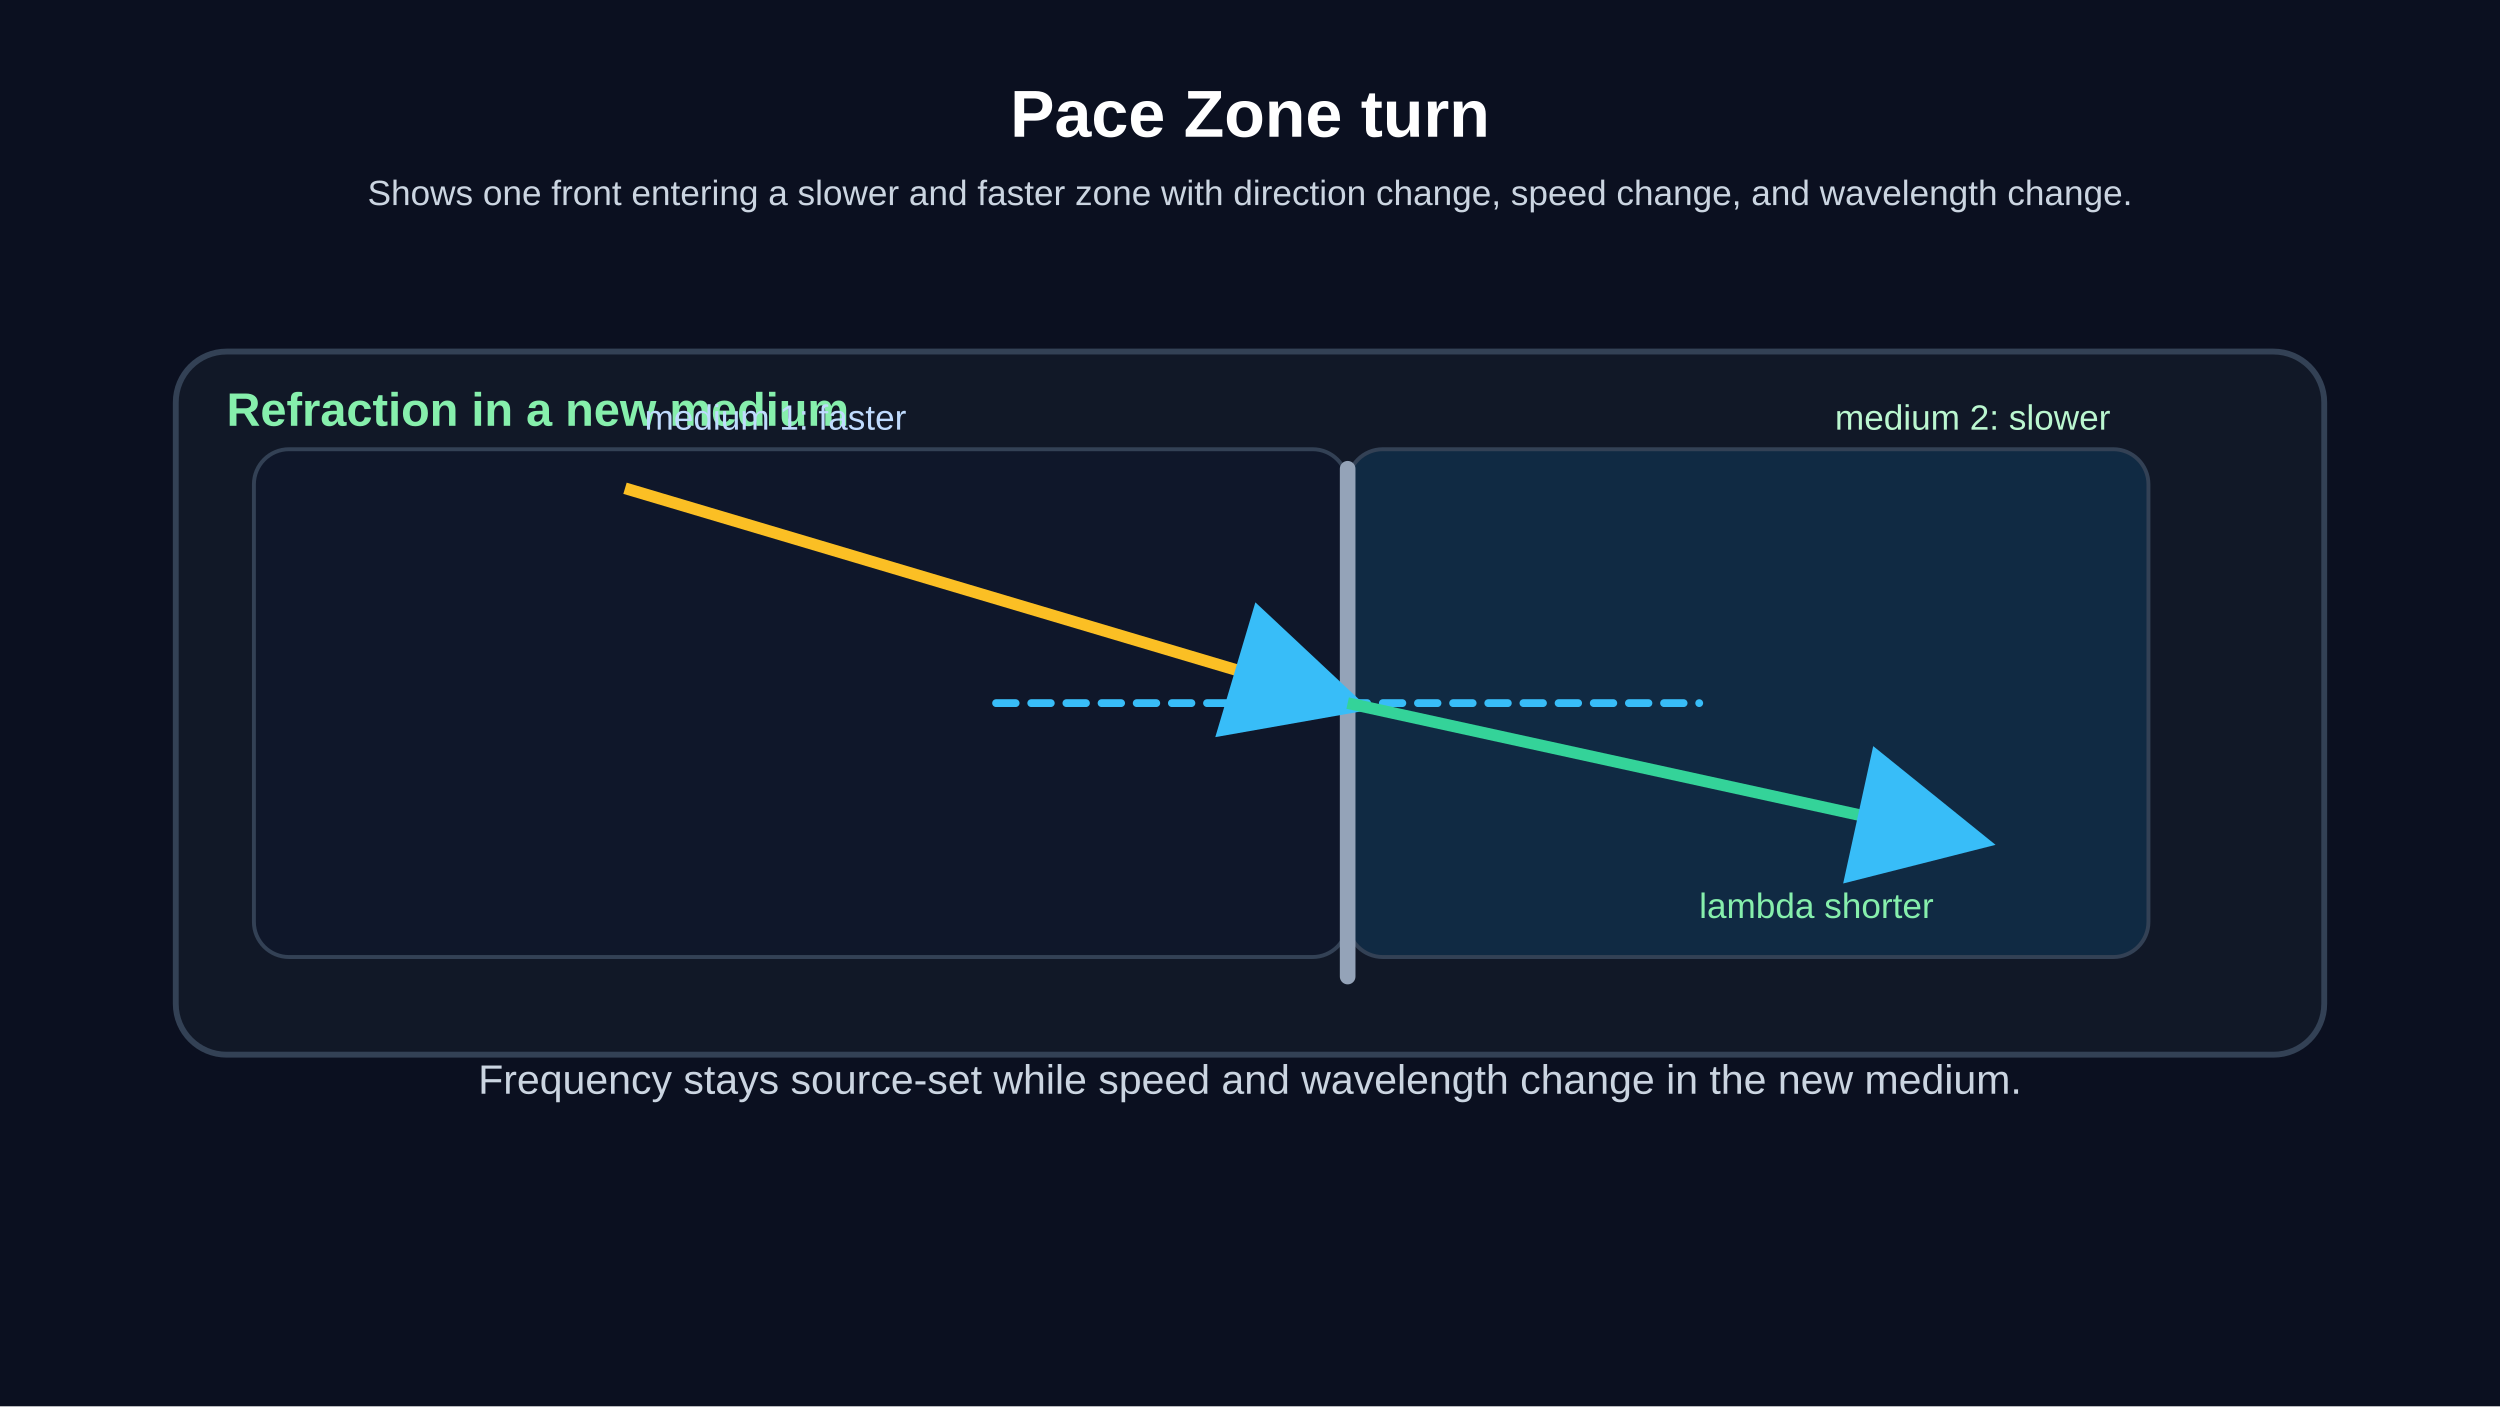
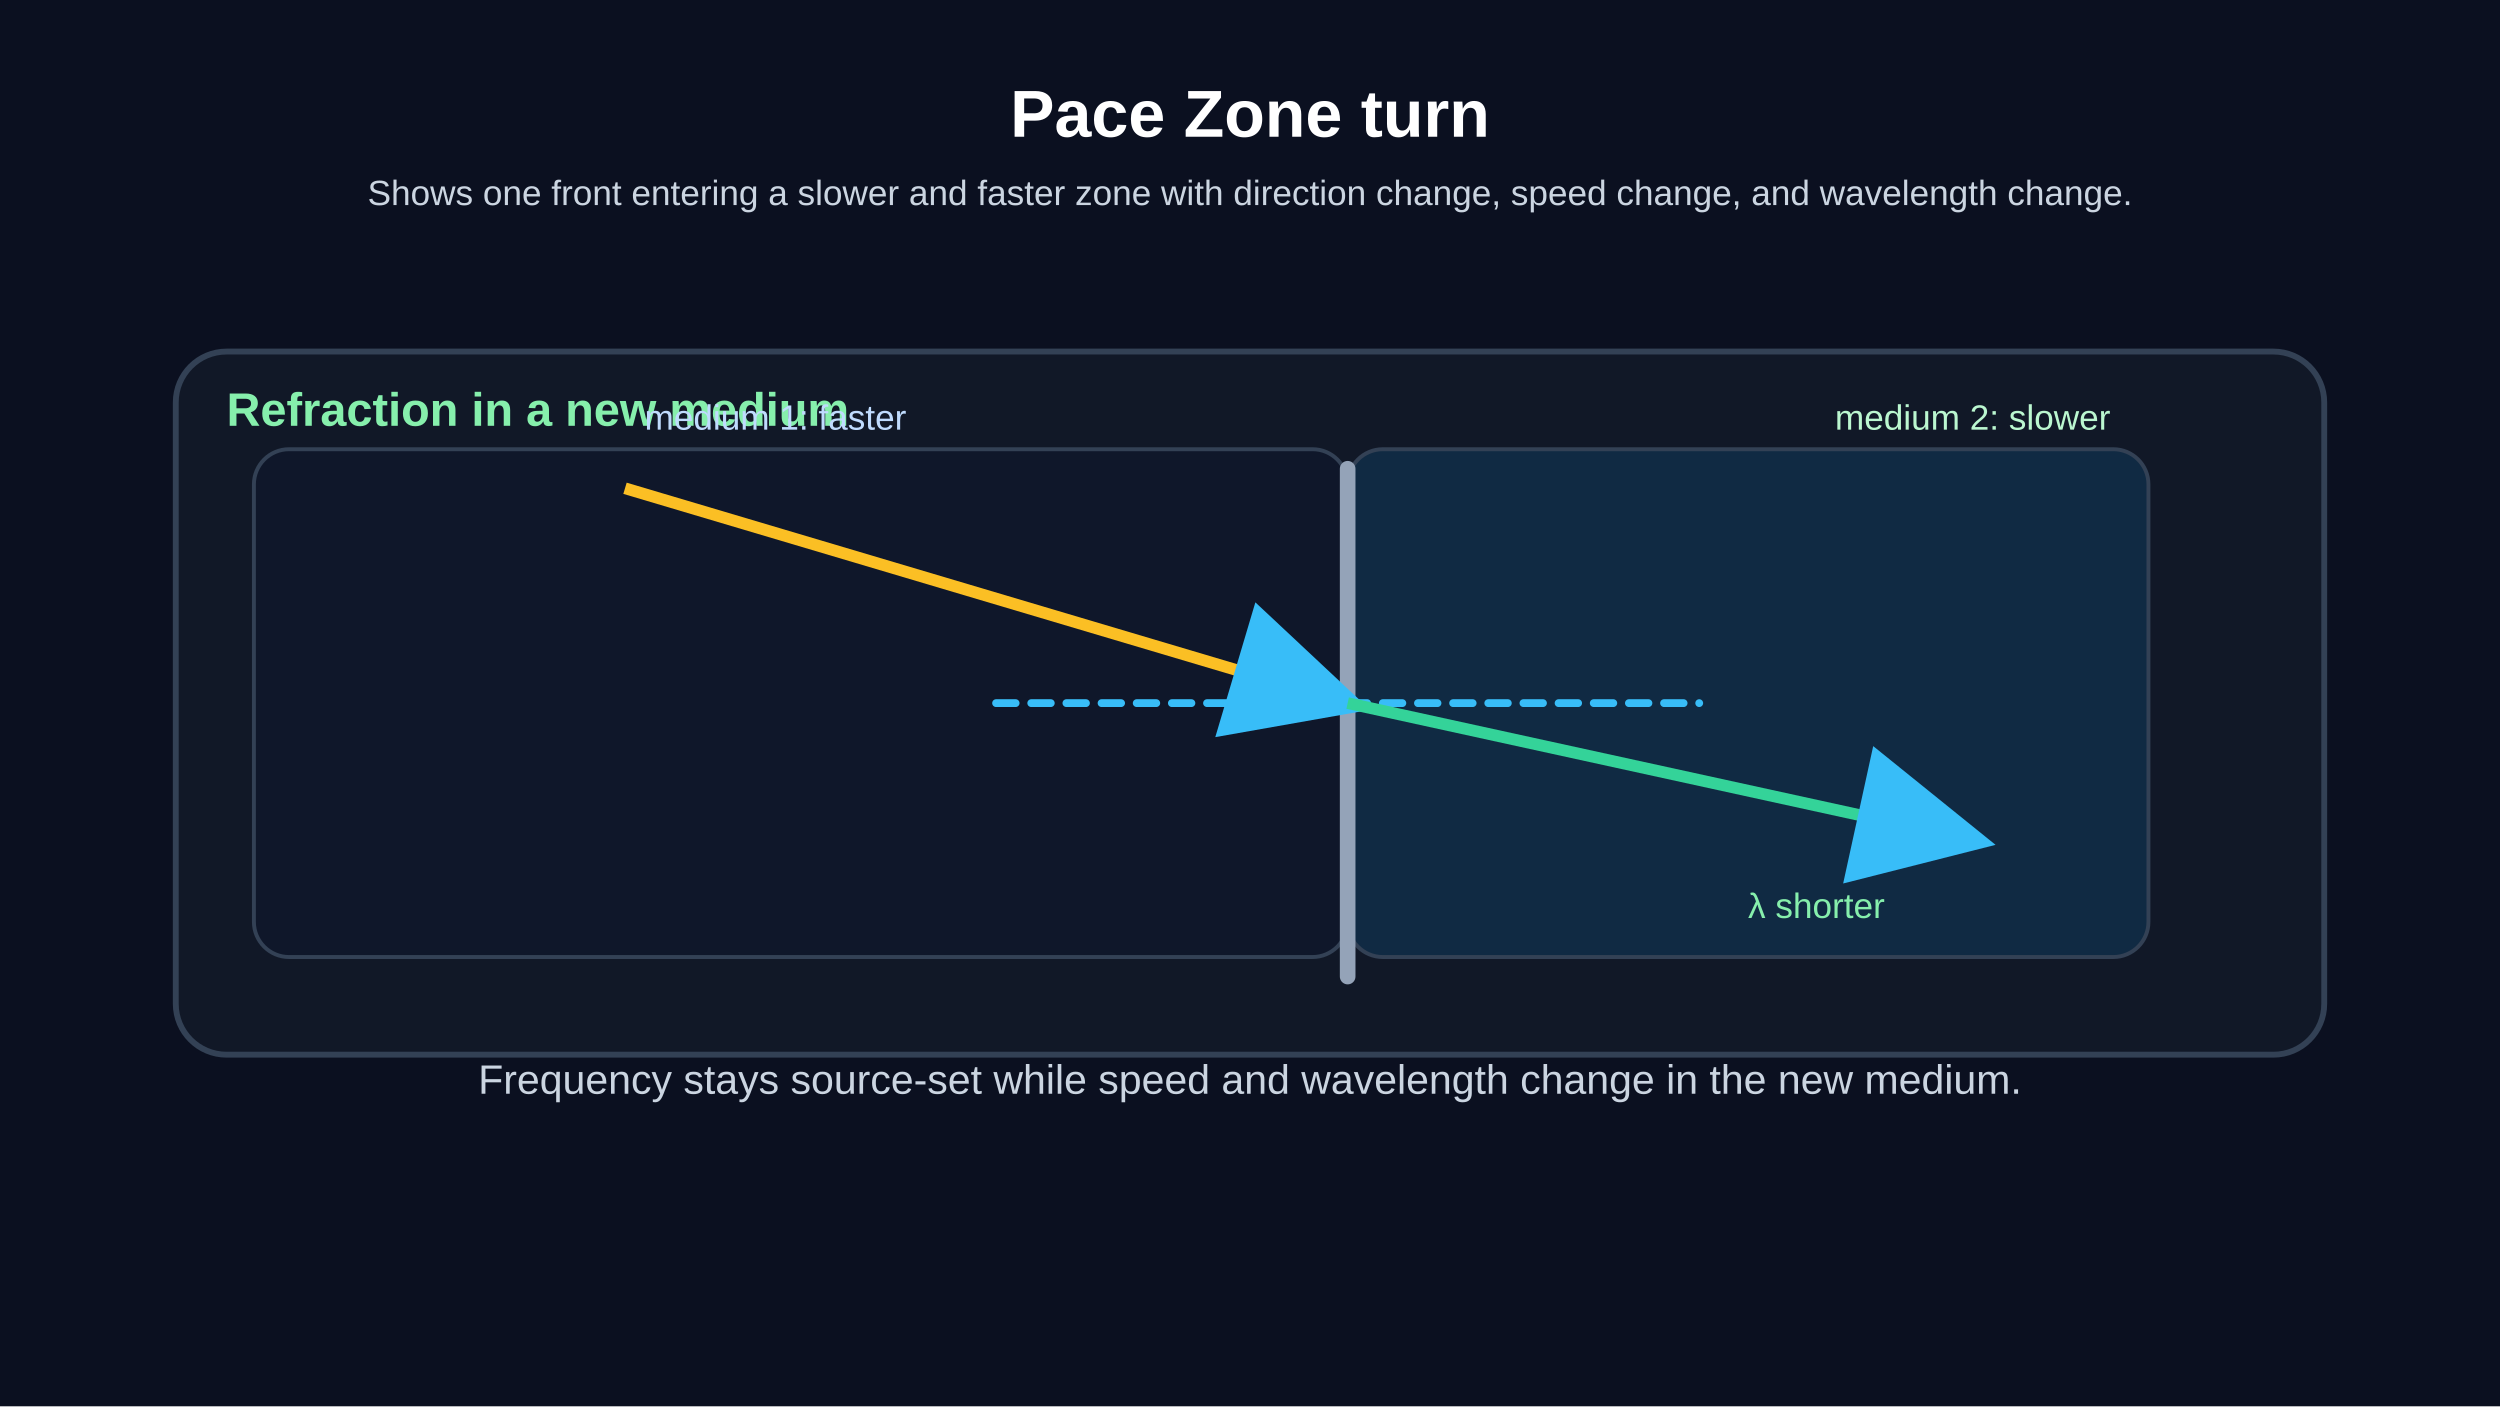
<svg xmlns="http://www.w3.org/2000/svg" width="1280" height="720" viewBox="0 0 1280 720">
  <defs>
    <marker id="wave-arrow" markerWidth="12" markerHeight="12" refX="10" refY="6" orient="auto" markerUnits="strokeWidth">
      <path d="M 0 0 L 12 6 L 0 12 z" fill="#38bdf8" />
    </marker>
  </defs>
  <rect width="100%" height="100%" fill="#0b1020" />
  <text x="640.00" y="70.00" fill="white" text-anchor="middle" font-size="34" font-family="Arial" font-weight="bold">Pace Zone turn</text>
  <text x="640.00" y="105.00" fill="#cbd5e1" text-anchor="middle" font-size="18" font-family="Arial" font-weight="normal">Shows one front entering a slower and faster zone with direction change, speed change, and wavelength change.</text>
  <rect x="90.00" y="180.00" width="1100.00" height="360.00" rx="26" fill="#111827" stroke="#334155" stroke-width="3" />
  <text x="116.00" y="218.00" fill="#86efac" text-anchor="start" font-size="24" font-family="Arial" font-weight="bold">Refraction in a new medium</text>
  <rect x="130.00" y="230.00" width="560.00" height="260.00" rx="18" fill="#0f172a" stroke="#334155" stroke-width="2" />
  <rect x="690.00" y="230.00" width="410.00" height="260.00" rx="18" fill="#102a43" stroke="#334155" stroke-width="2" />
  <line x1="690.00" y1="240.00" x2="690.00" y2="500.00" stroke="#94a3b8" stroke-width="8" stroke-linecap="round" />
  <line x1="510.00" y1="360.00" x2="870.00" y2="360.00" stroke="#38bdf8" stroke-width="4" stroke-linecap="round" stroke-dasharray="10 8" />
  <path d="M 320 250 L 690 360" stroke="#fbbf24" stroke-width="6" fill="none" marker-end="url(#wave-arrow)" />
  <path d="M 690 360 L 1010 430" stroke="#34d399" stroke-width="6" fill="none" marker-end="url(#wave-arrow)" />
  <text x="330.00" y="220.00" fill="#bfdbfe" text-anchor="start" font-size="18" font-family="Arial" font-weight="normal">medium 1: faster</text>
  <text x="1010.00" y="220.00" fill="#bbf7d0" text-anchor="middle" font-size="18" font-family="Arial" font-weight="normal">medium 2: slower</text>
-   <text x="930.00" y="470.00" fill="#86efac" text-anchor="middle" font-size="18" font-family="Arial" font-weight="normal">lambda shorter</text>
+   <text x="930.00" y="470.00" fill="#86efac" text-anchor="middle" font-size="18" font-family="Arial" font-weight="normal">λ shorter</text>
  <text x="640.00" y="560.00" fill="#cbd5e1" text-anchor="middle" font-size="21" font-family="Arial" font-weight="normal">Frequency stays source-set while speed and wavelength change in the new medium.</text>
</svg>
